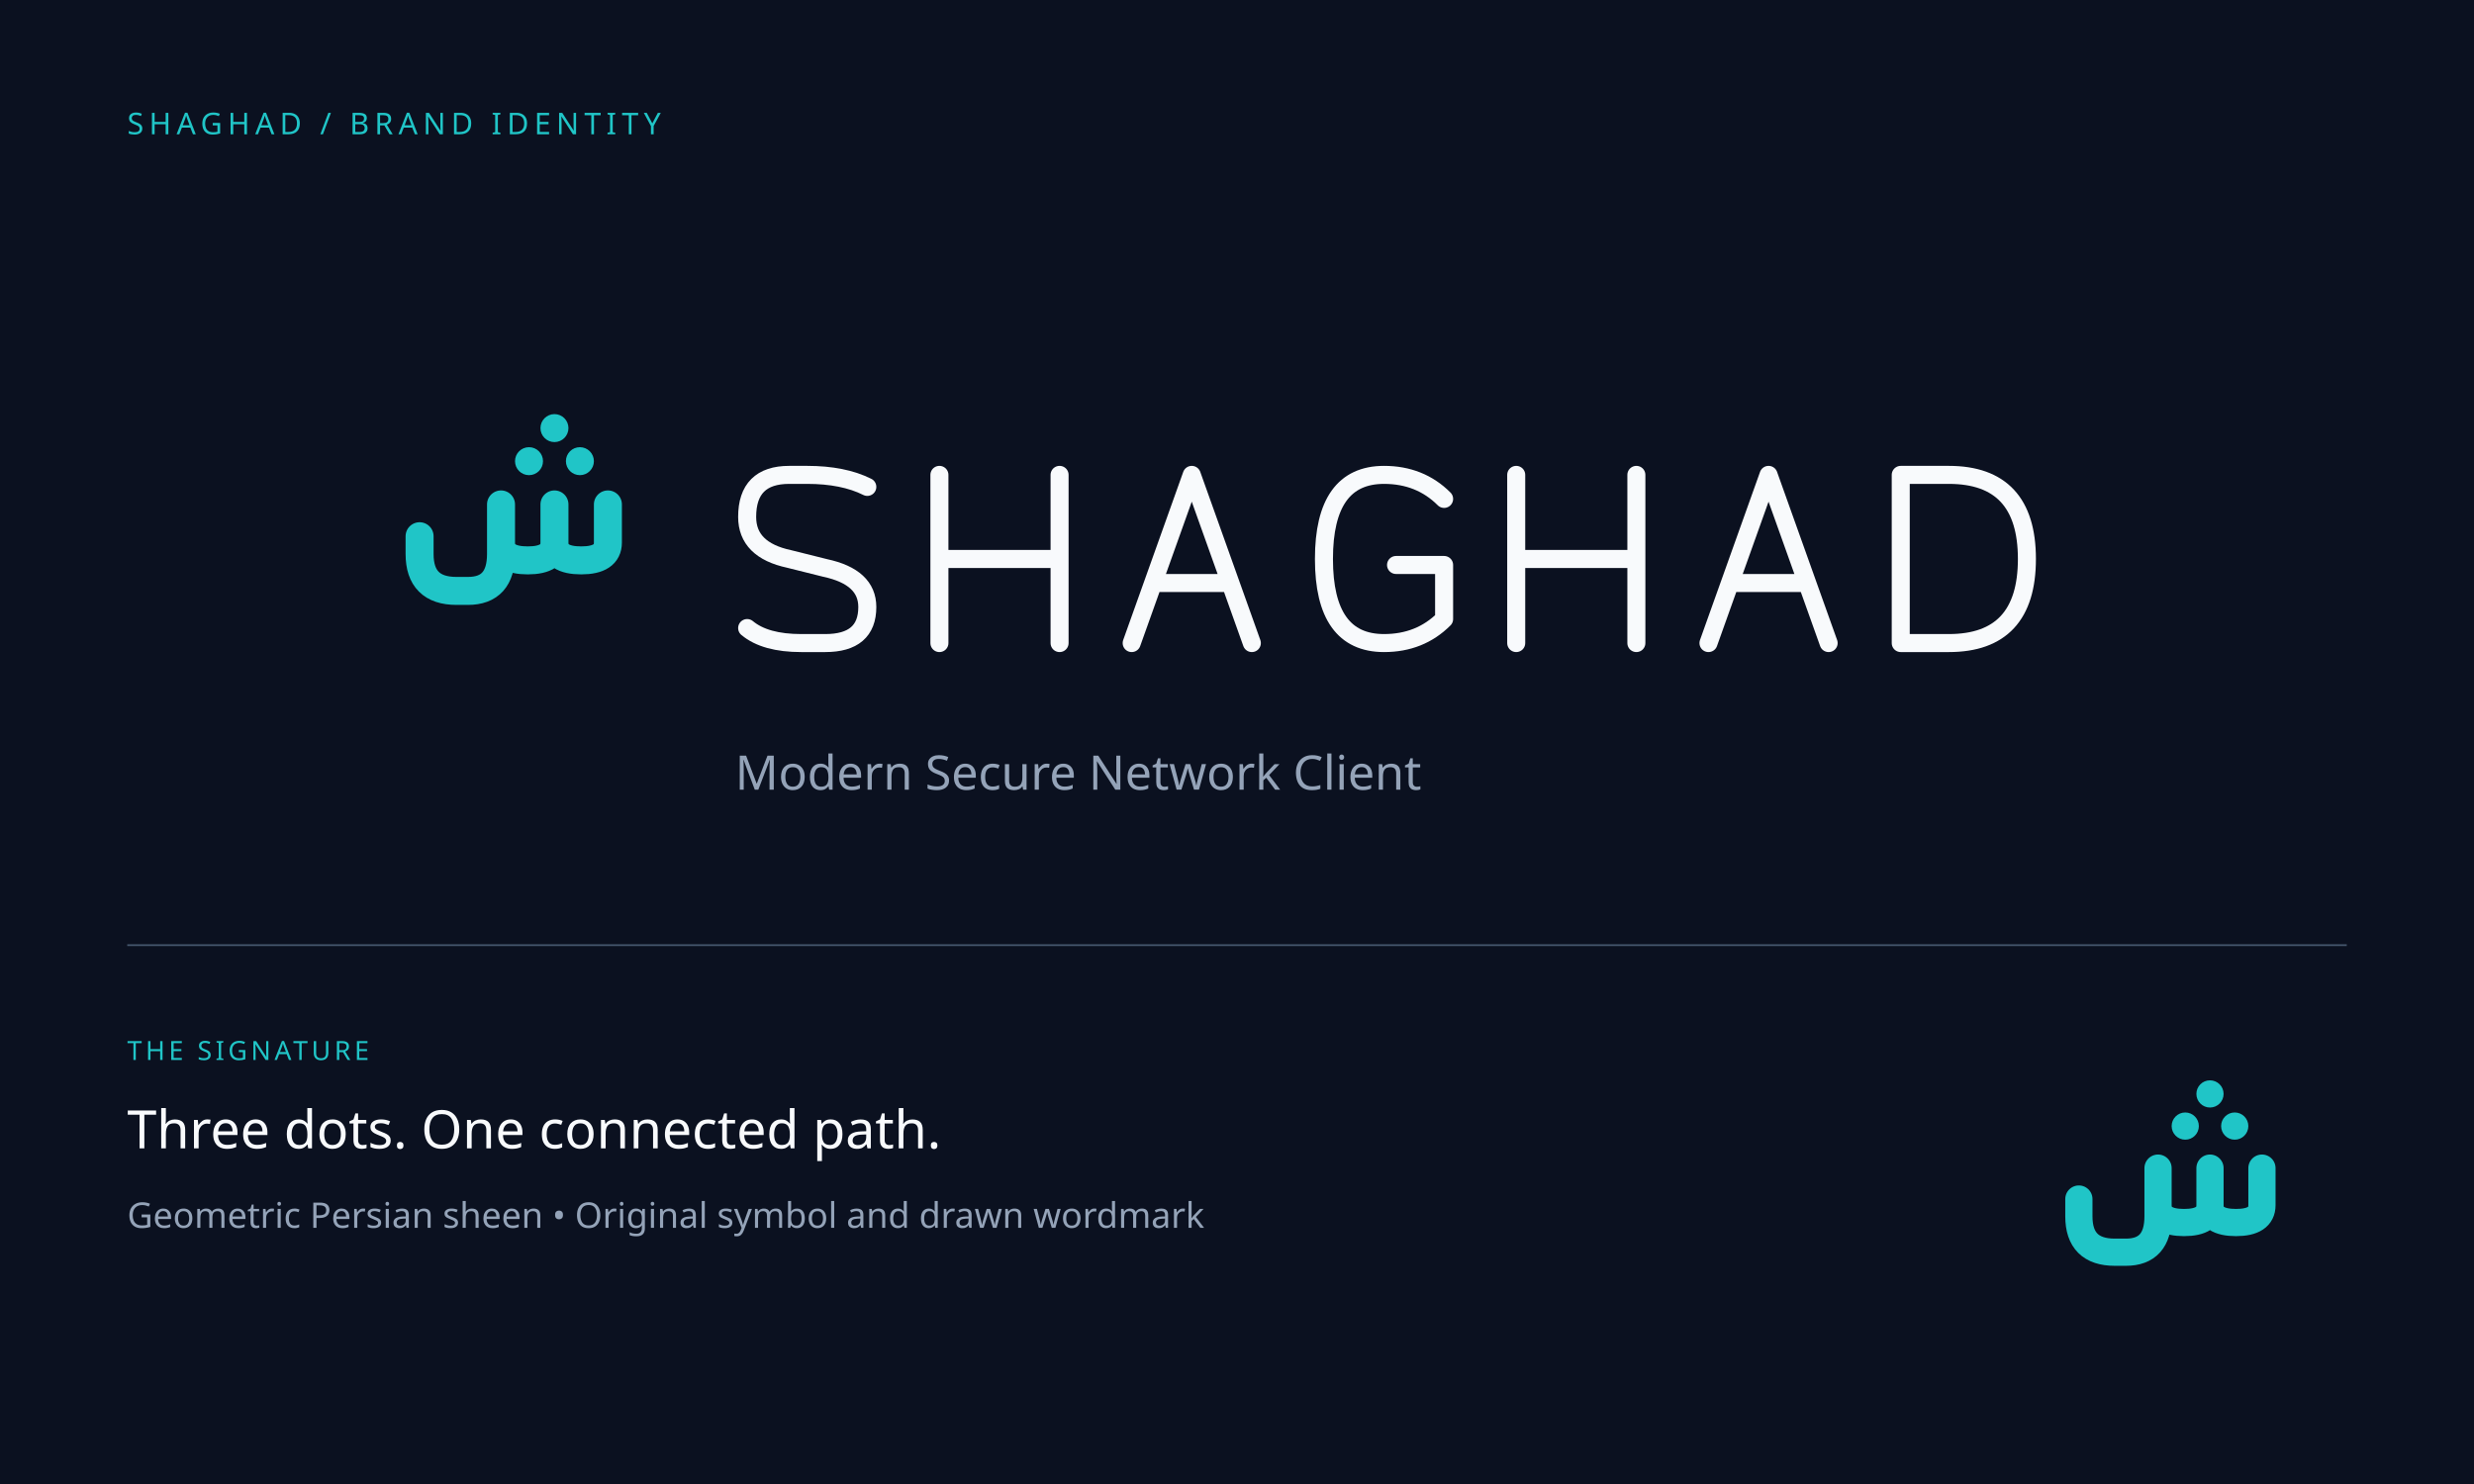
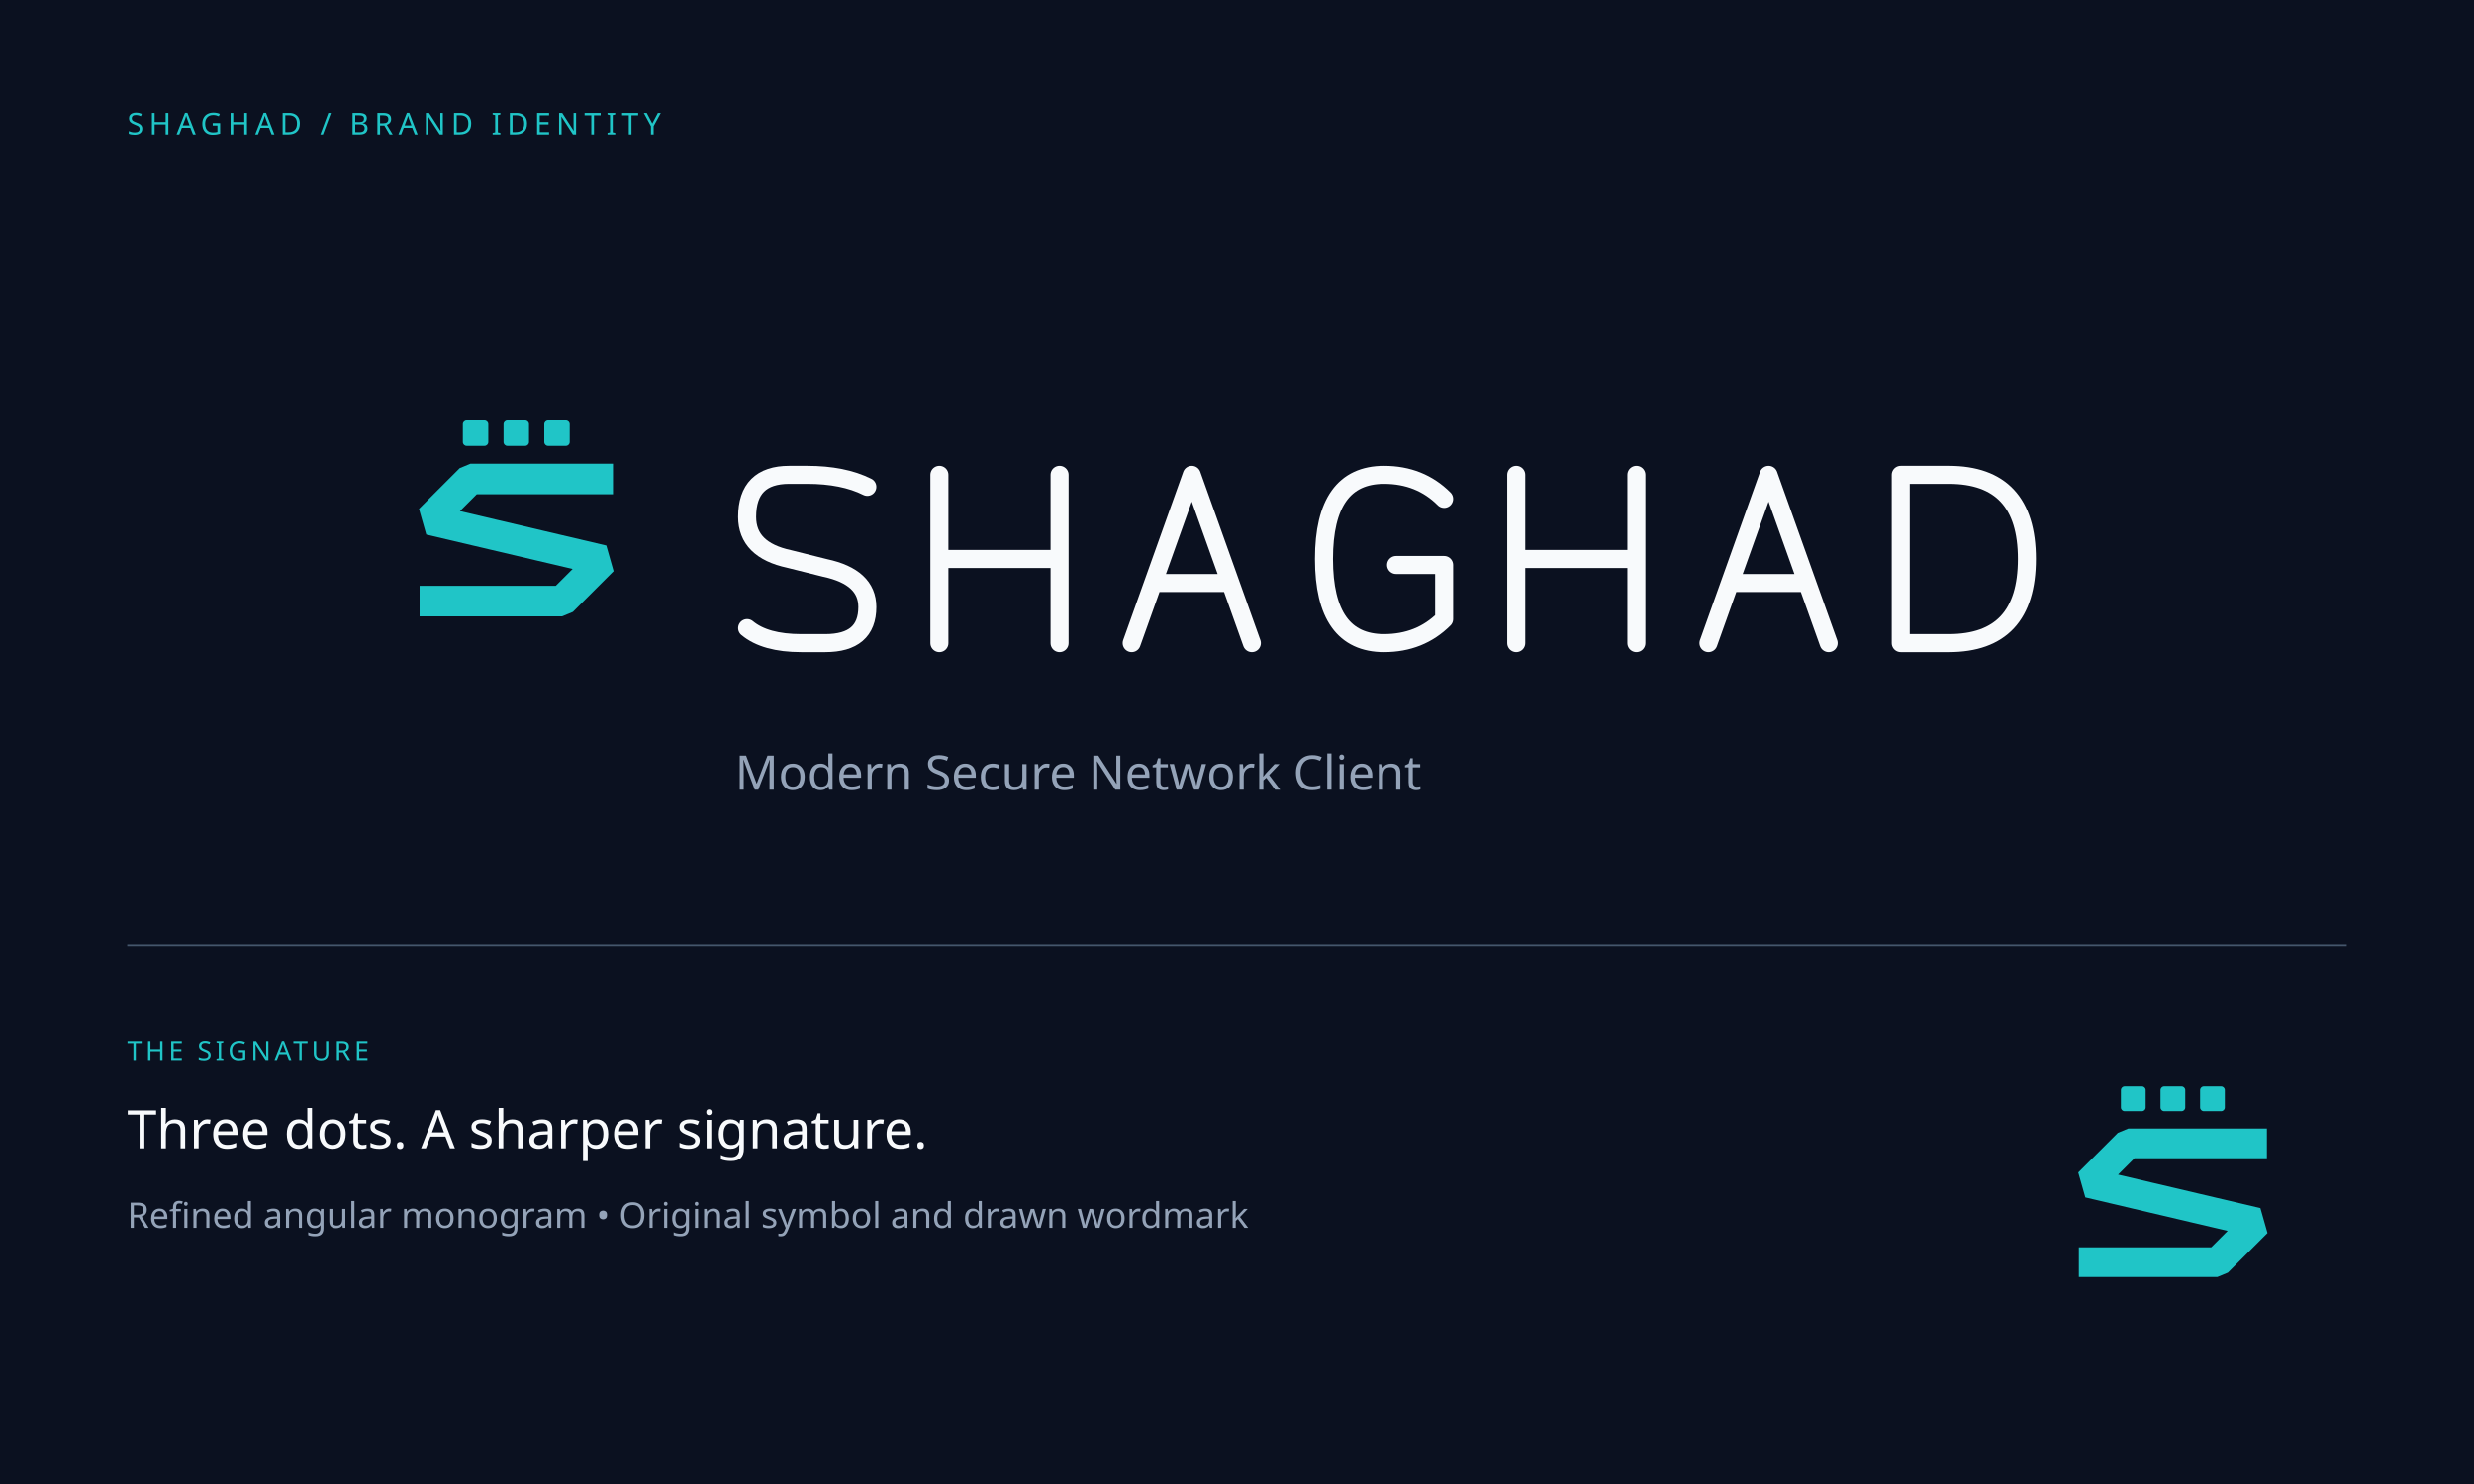
<svg xmlns="http://www.w3.org/2000/svg" width="1400" height="840" viewBox="0 0 1400 840" role="img" aria-labelledby="title">
  <rect width="1400" height="840" fill="#0B1120" />
  <text x="72" y="76" fill="#20C5C7" font-family="Segoe UI, sans-serif" font-size="17" letter-spacing="3">SHAGHAD / BRAND IDENTITY</text>
  <g transform="translate(200,200)">
    <g transform="translate(0,2) scale(.36)">
-       <g fill="none" stroke="#20C5C7" stroke-width="44" stroke-linecap="round" stroke-linejoin="round">
-         <path d="M104 282 V310 Q104 368 162 368 H180 Q232 368 232 310 V232 M232 292 Q232 320 274 320 Q316 320 316 292 V232 M316 292 Q316 320 358 320 Q400 320 400 292 V232" />
-       </g>
+       <path d="M384 192 H184 L120 256 L392 320 L328 384 H128" fill="none" stroke="#20C5C7" stroke-width="48" stroke-linecap="square" stroke-linejoin="bevel" />
      <g fill="#20C5C7">
-         <circle cx="276" cy="164" r="22" />
-         <circle cx="316" cy="112" r="22" />
-         <circle cx="356" cy="164" r="22" />
+         <rect x="172" y="100" width="40" height="40" rx="6" />
+         <rect x="236" y="100" width="40" height="40" rx="6" />
+         <rect x="300" y="100" width="40" height="40" rx="6" />
      </g>
    </g>
    <g transform="translate(216,62) scale(1.7)">
      <g fill="none" stroke="#F8FAFC" stroke-width="6" stroke-linecap="round" stroke-linejoin="round">
        <path transform="translate(0,0)" d="M44 8 Q36 4 24 4 H18 Q4 4 4 18 Q4 29 18 32 L30 35 Q44 38 44 48 Q44 60 30 60 H22 Q10 60 4 55" />
        <path transform="translate(64,0)" d="M4 4 V60 M44 4 V60 M4 32 H44" />
        <path transform="translate(128,0)" d="M4 60 L24 4 L44 60 M12 40 H36" />
        <path transform="translate(192,0)" d="M44 12 Q36 4 24 4 Q4 4 4 32 Q4 60 24 60 Q36 60 44 52 V34 H28" />
        <path transform="translate(256,0)" d="M4 4 V60 M44 4 V60 M4 32 H44" />
        <path transform="translate(320,0)" d="M4 60 L24 4 L44 60 M12 40 H36" />
        <path transform="translate(384,0)" d="M4 4 H20 Q46 4 46 32 Q46 60 20 60 H4 Z" />
      </g>
    </g>
  </g>
  <text x="416" y="447" fill="#94A3B8" font-family="Segoe UI, sans-serif" font-size="27">Modern Secure Network Client</text>
  <line x1="72" y1="535" x2="1328" y2="535" stroke="#45566C" />
  <text x="72" y="600" fill="#20C5C7" font-family="Segoe UI, sans-serif" font-size="15" letter-spacing="2">THE SIGNATURE</text>
-   <text x="72" y="650" fill="#F8FAFC" font-family="Segoe UI, sans-serif" font-size="30">Three dots. One connected path.</text>
-   <text x="72" y="695" fill="#94A3B8" font-family="Segoe UI, sans-serif" font-size="20">Geometric Persian sheen • Original symbol and drawn wordmark</text>
+   <text x="72" y="650" fill="#F8FAFC" font-family="Segoe UI, sans-serif" font-size="30">Three dots. A sharper signature.</text>
+   <text x="72" y="695" fill="#94A3B8" font-family="Segoe UI, sans-serif" font-size="20">Refined angular monogram • Original symbol and drawn wordmark</text>
  <g transform="translate(1140,580) scale(.35)">
-     <g fill="none" stroke="#20C5C7" stroke-width="44" stroke-linecap="round" stroke-linejoin="round">
-       <path d="M104 282 V310 Q104 368 162 368 H180 Q232 368 232 310 V232 M232 292 Q232 320 274 320 Q316 320 316 292 V232 M316 292 Q316 320 358 320 Q400 320 400 292 V232" />
-     </g>
+     <path d="M384 192 H184 L120 256 L392 320 L328 384 H128" fill="none" stroke="#20C5C7" stroke-width="48" stroke-linecap="square" stroke-linejoin="bevel" />
    <g fill="#20C5C7">
-       <circle cx="276" cy="164" r="22" />
-       <circle cx="316" cy="112" r="22" />
-       <circle cx="356" cy="164" r="22" />
+       <rect x="172" y="100" width="40" height="40" rx="6" />
+       <rect x="236" y="100" width="40" height="40" rx="6" />
+       <rect x="300" y="100" width="40" height="40" rx="6" />
    </g>
  </g>
</svg>
